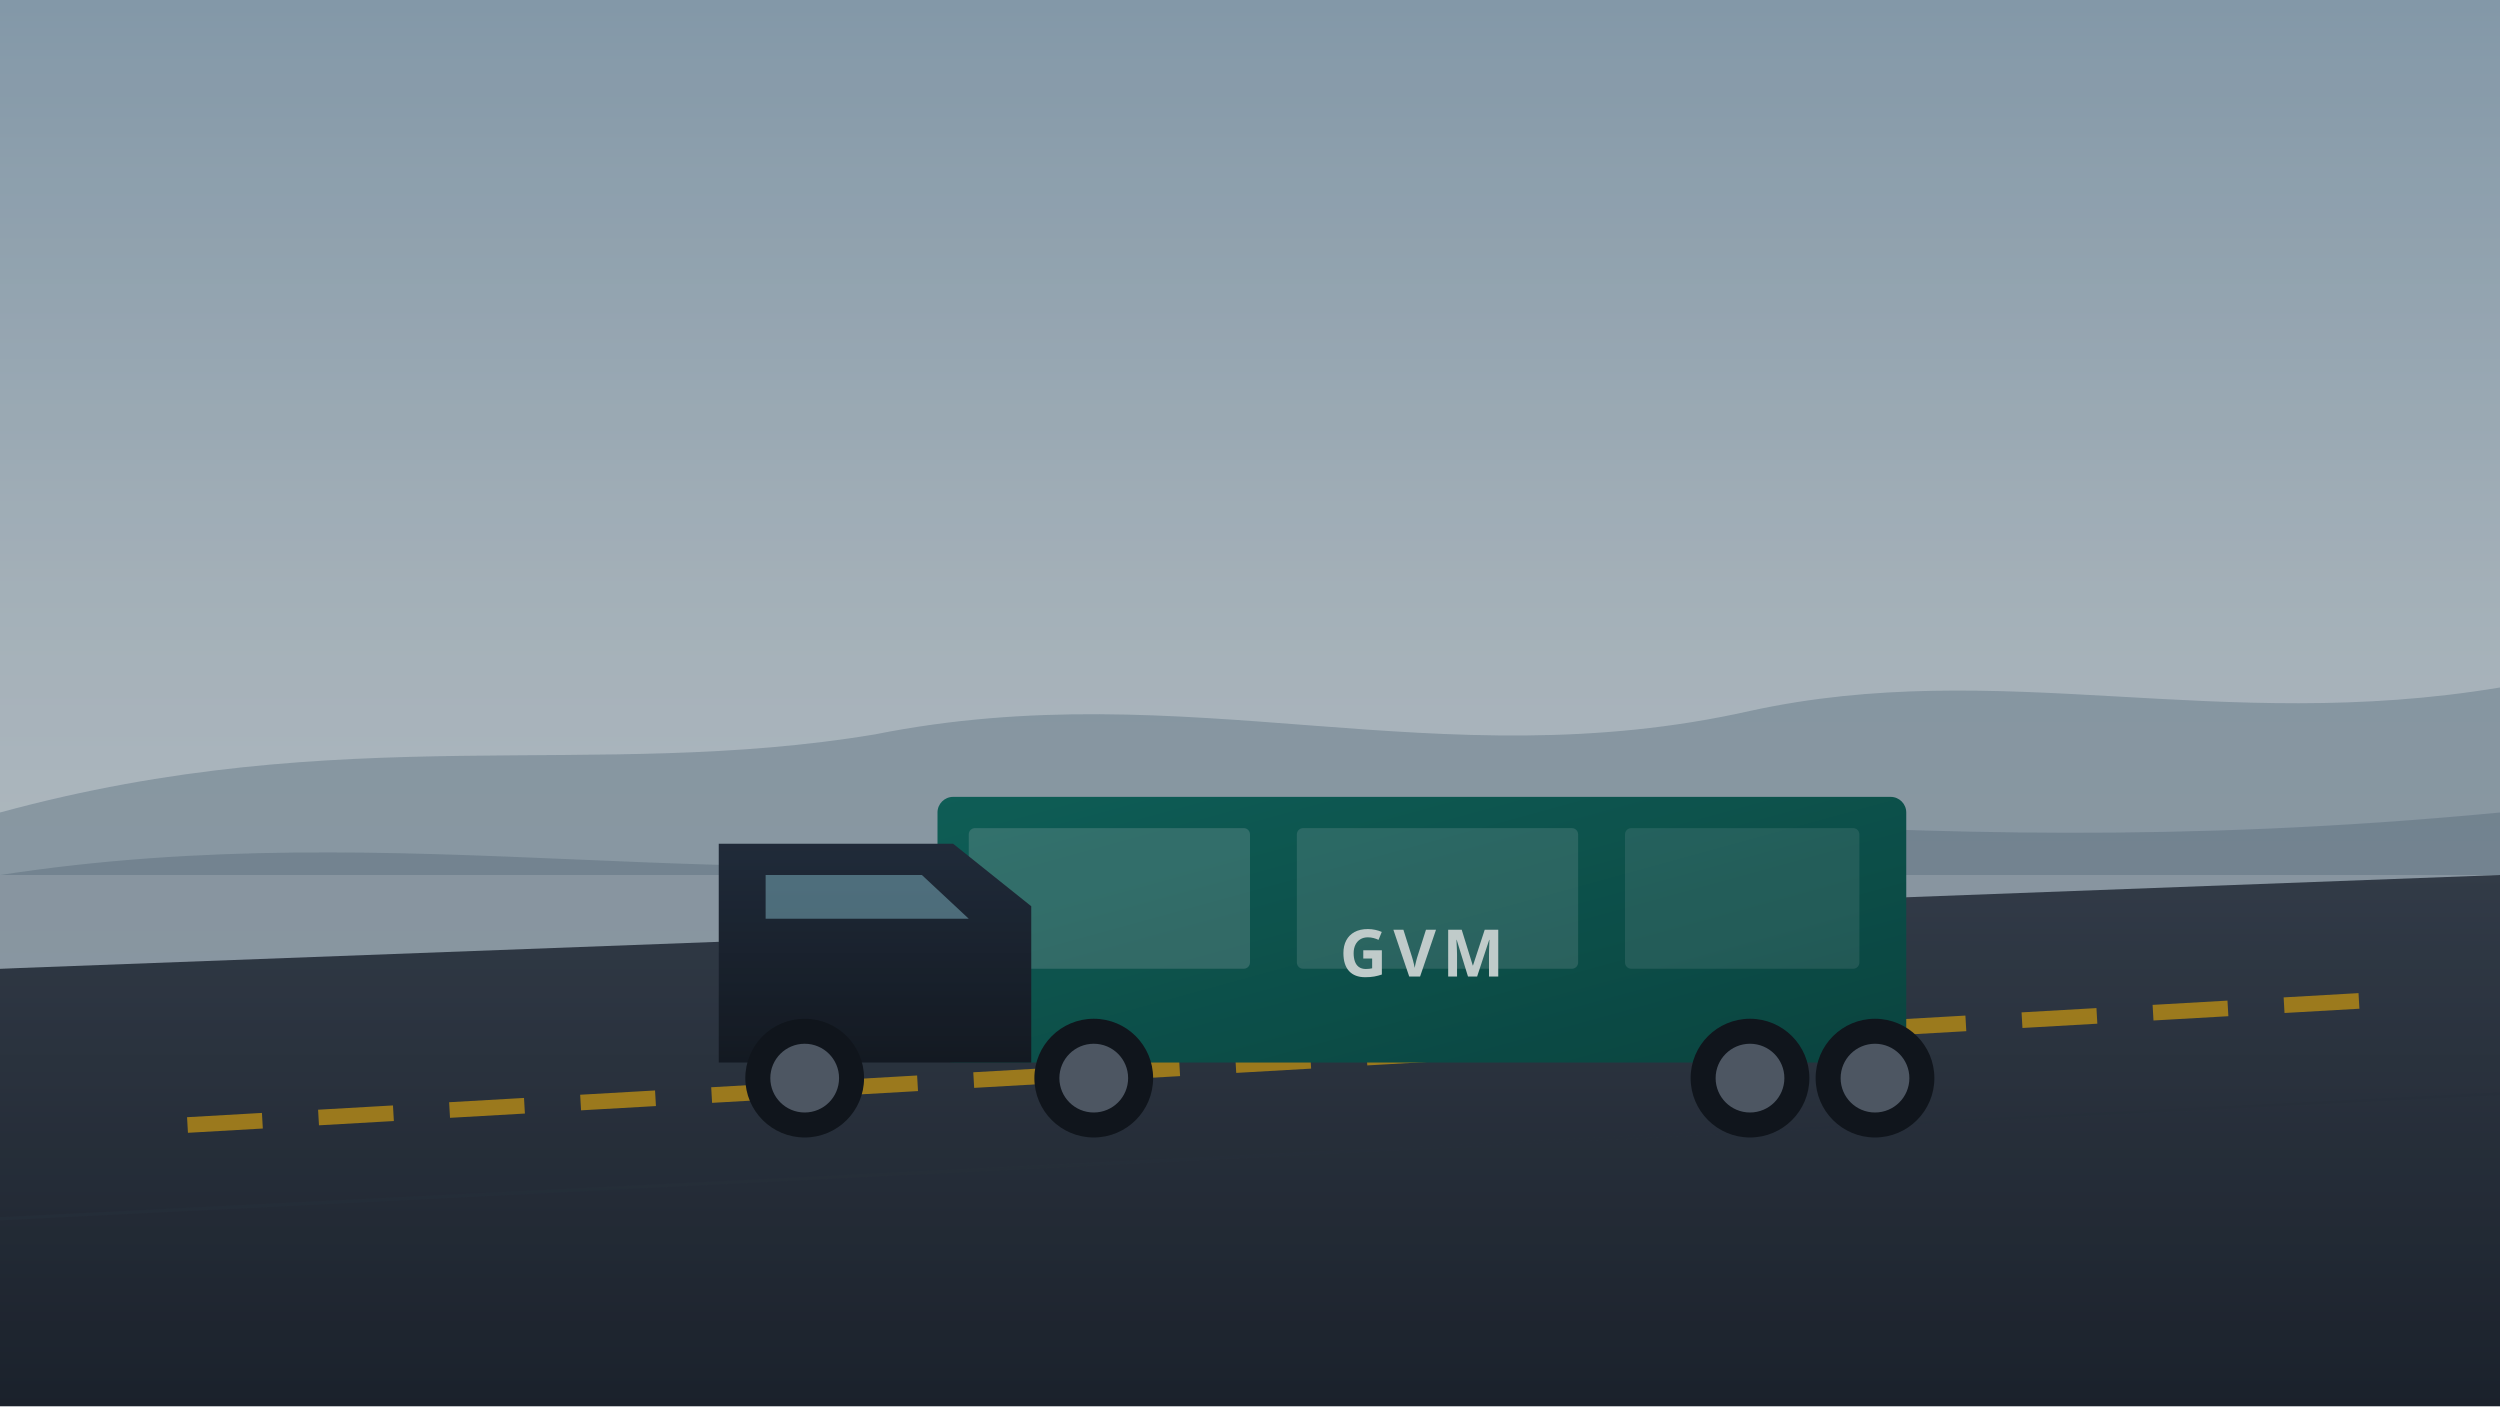
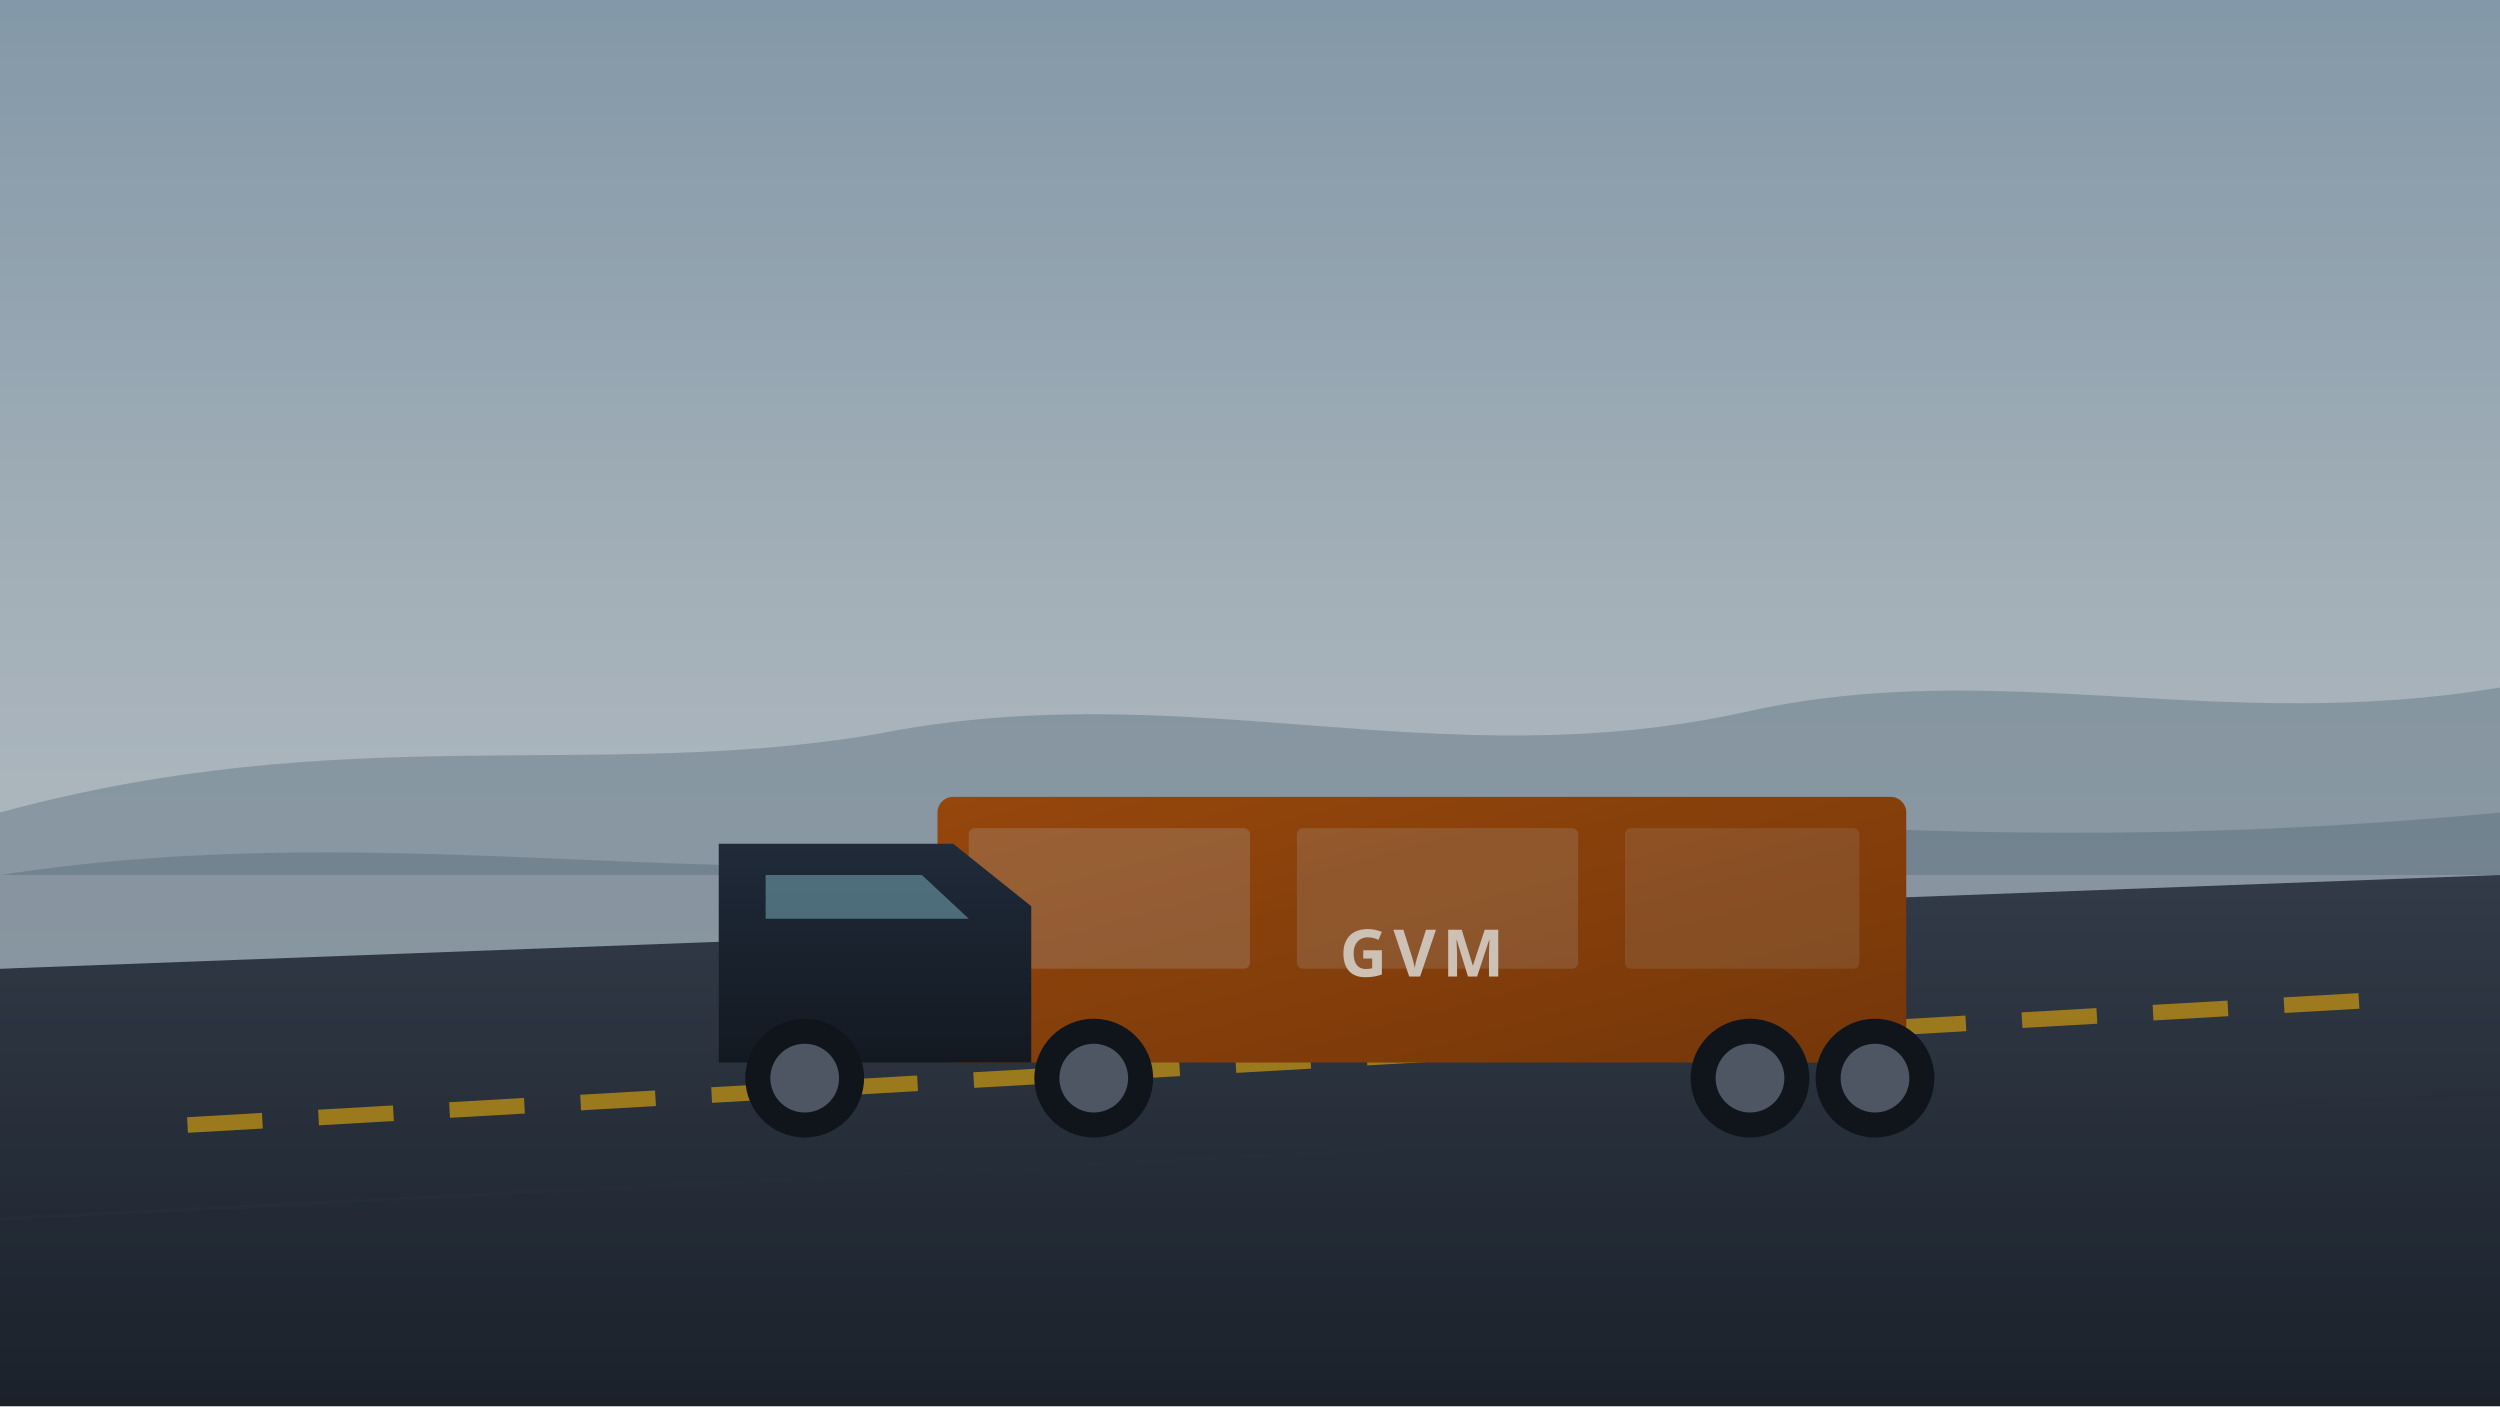
<svg xmlns="http://www.w3.org/2000/svg" viewBox="0 0 1600 900" preserveAspectRatio="xMidYMid slice" role="img" aria-label="">
  <defs>
    <linearGradient id="sky" x1="0" y1="0" x2="0" y2="1">
      <stop offset="0%" stop-color="#9eb6c8" />
      <stop offset="42%" stop-color="#c5d3dc" />
      <stop offset="100%" stop-color="#e7ecef" />
    </linearGradient>
    <linearGradient id="road" x1="0" y1="0" x2="0" y2="1">
      <stop offset="0%" stop-color="#3a4452" />
      <stop offset="100%" stop-color="#1e2530" />
    </linearGradient>
    <linearGradient id="truck" x1="0" y1="0" x2="1" y2="1">
-       <stop offset="0%" stop-color="#0f6e64" />
-       <stop offset="100%" stop-color="#0a4f48" />
+       <stop offset="0%" stop-color="#b4530a" />
+       <stop offset="100%" stop-color="#8c3f06" />
    </linearGradient>
    <linearGradient id="cab" x1="0" y1="0" x2="0" y2="1">
      <stop offset="0%" stop-color="#243041" />
      <stop offset="100%" stop-color="#151b24" />
    </linearGradient>
  </defs>
  <rect width="1600" height="900" fill="url(#sky)" />
  <path d="M0 520 C220 460 380 500 560 470 C760 430 920 500 1120 455 C1280 420 1420 470 1600 440 L1600 560 L0 560 Z" fill="#7f95a6" opacity=".55" />
  <path d="M0 560 C260 520 480 580 720 540 C980 490 1180 560 1600 520 L1600 620 L0 620 Z" fill="#6a7f90" opacity=".45" />
  <path d="M0 620 L1600 560 L1600 900 L0 900 Z" fill="url(#road)" />
  <path d="M120 720 L1520 640" stroke="#d4a017" stroke-width="10" stroke-dasharray="48 36" opacity=".85" />
  <path d="M0 780 L1600 700" stroke="#2c3542" stroke-width="2" opacity=".5" />
  <g transform="translate(420 470)">
    <rect x="180" y="40" width="620" height="170" rx="10" fill="url(#truck)" />
    <rect x="200" y="60" width="180" height="90" rx="4" fill="#d9e3e7" opacity=".22" />
    <rect x="410" y="60" width="180" height="90" rx="4" fill="#d9e3e7" opacity=".18" />
    <rect x="620" y="60" width="150" height="90" rx="4" fill="#d9e3e7" opacity=".14" />
-     <text x="490" y="155" text-anchor="middle" fill="#e8f4f2" font-family="Segoe UI, system-ui, sans-serif" font-size="42" font-weight="700" letter-spacing="4">GVM</text>
+     <text x="490" y="155" text-anchor="middle" fill="#f8e8d8" font-family="Segoe UI, system-ui, sans-serif" font-size="42" font-weight="700" letter-spacing="4">GVM</text>
    <path d="M40 70 h150 l50 40 v100 h-200 z" fill="url(#cab)" />
    <path d="M70 90 h100 l30 28 H70 z" fill="#8ec8d8" opacity=".55" />
    <circle cx="95" cy="220" r="38" fill="#11161d" />
    <circle cx="95" cy="220" r="22" fill="#5b6573" />
    <circle cx="280" cy="220" r="38" fill="#11161d" />
    <circle cx="280" cy="220" r="22" fill="#5b6573" />
    <circle cx="700" cy="220" r="38" fill="#11161d" />
    <circle cx="700" cy="220" r="22" fill="#5b6573" />
    <circle cx="780" cy="220" r="38" fill="#11161d" />
    <circle cx="780" cy="220" r="22" fill="#5b6573" />
  </g>
  <rect width="1600" height="900" fill="url(#sky)" opacity="0" />
  <rect width="1600" height="900" fill="#0b1218" opacity=".18" />
</svg>
